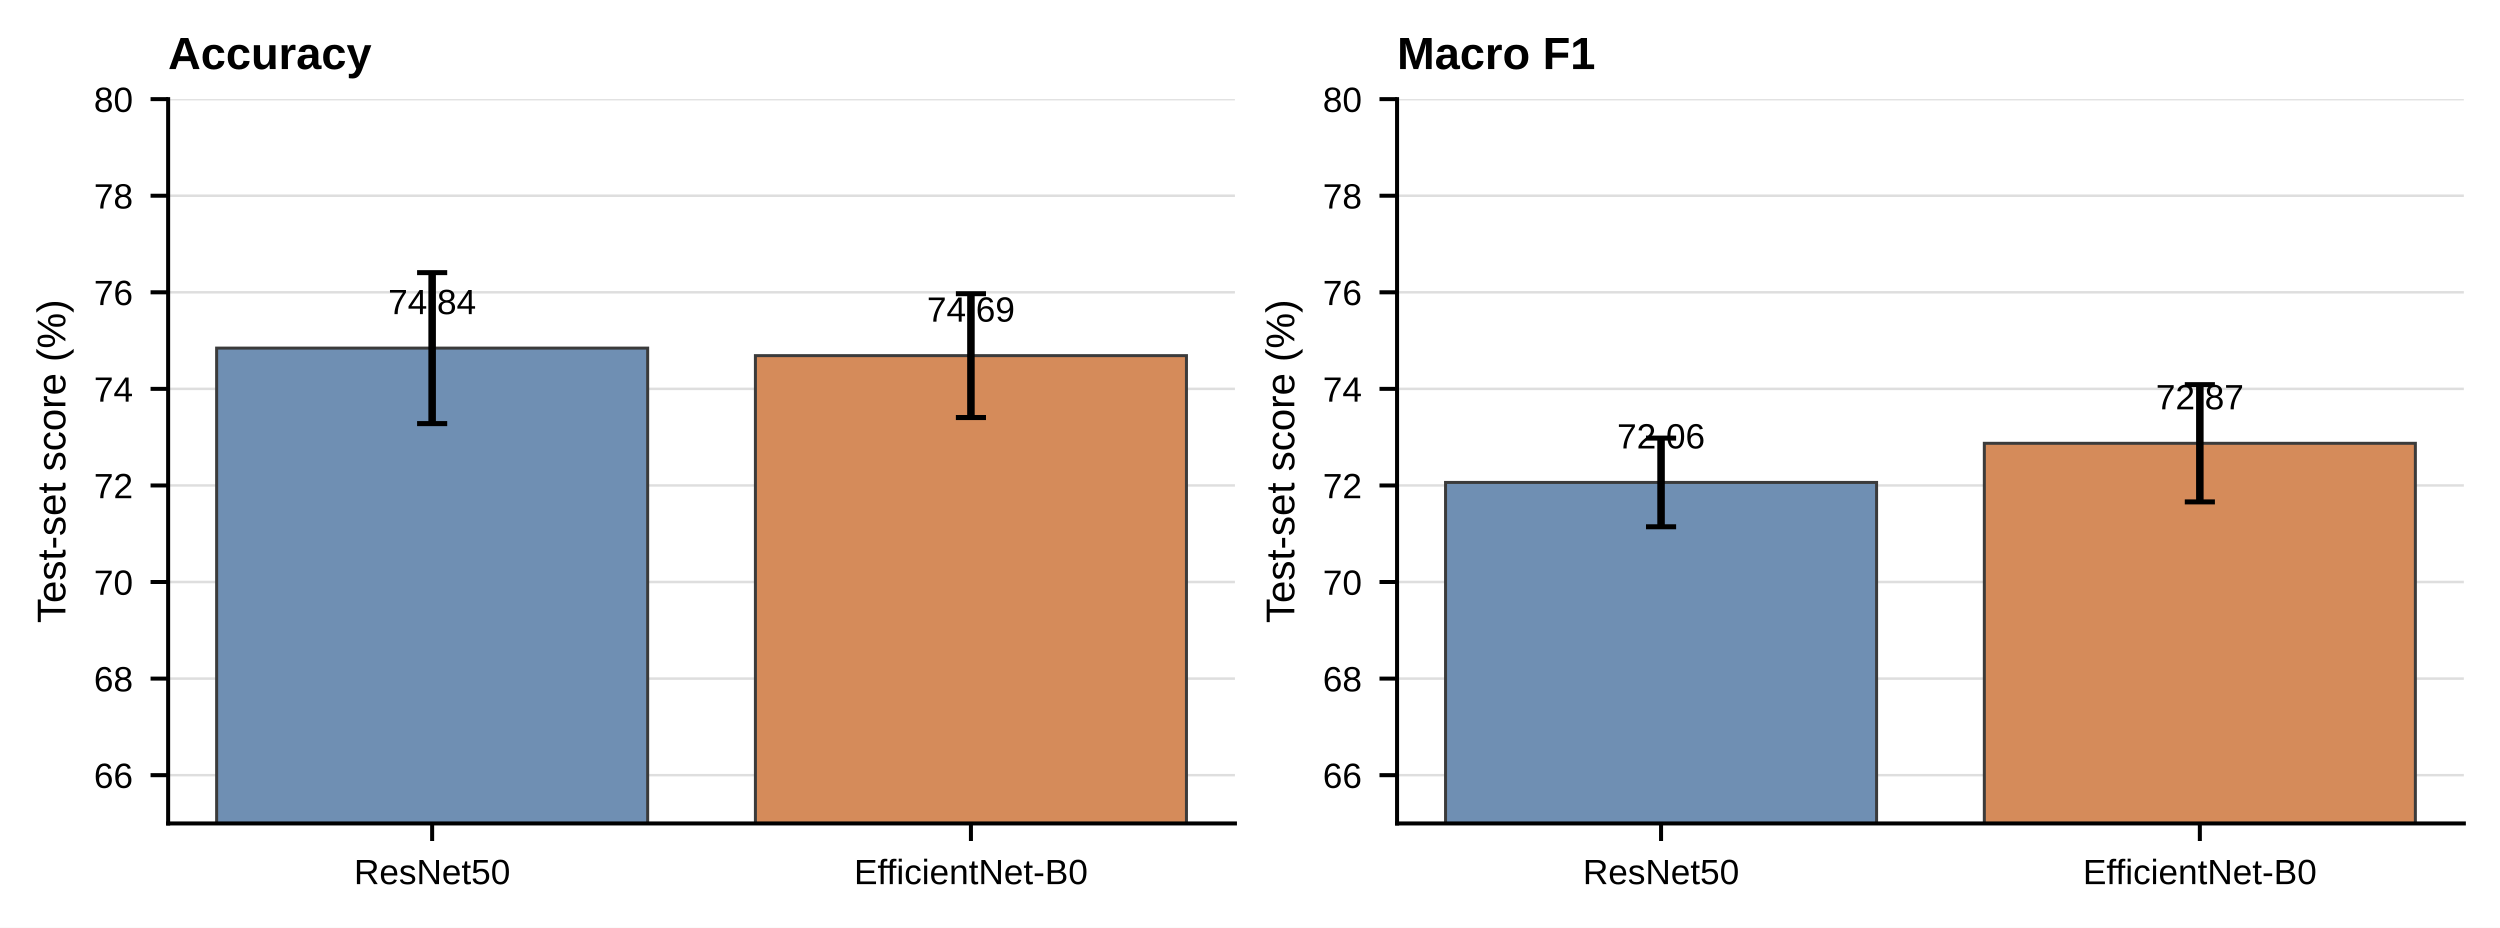
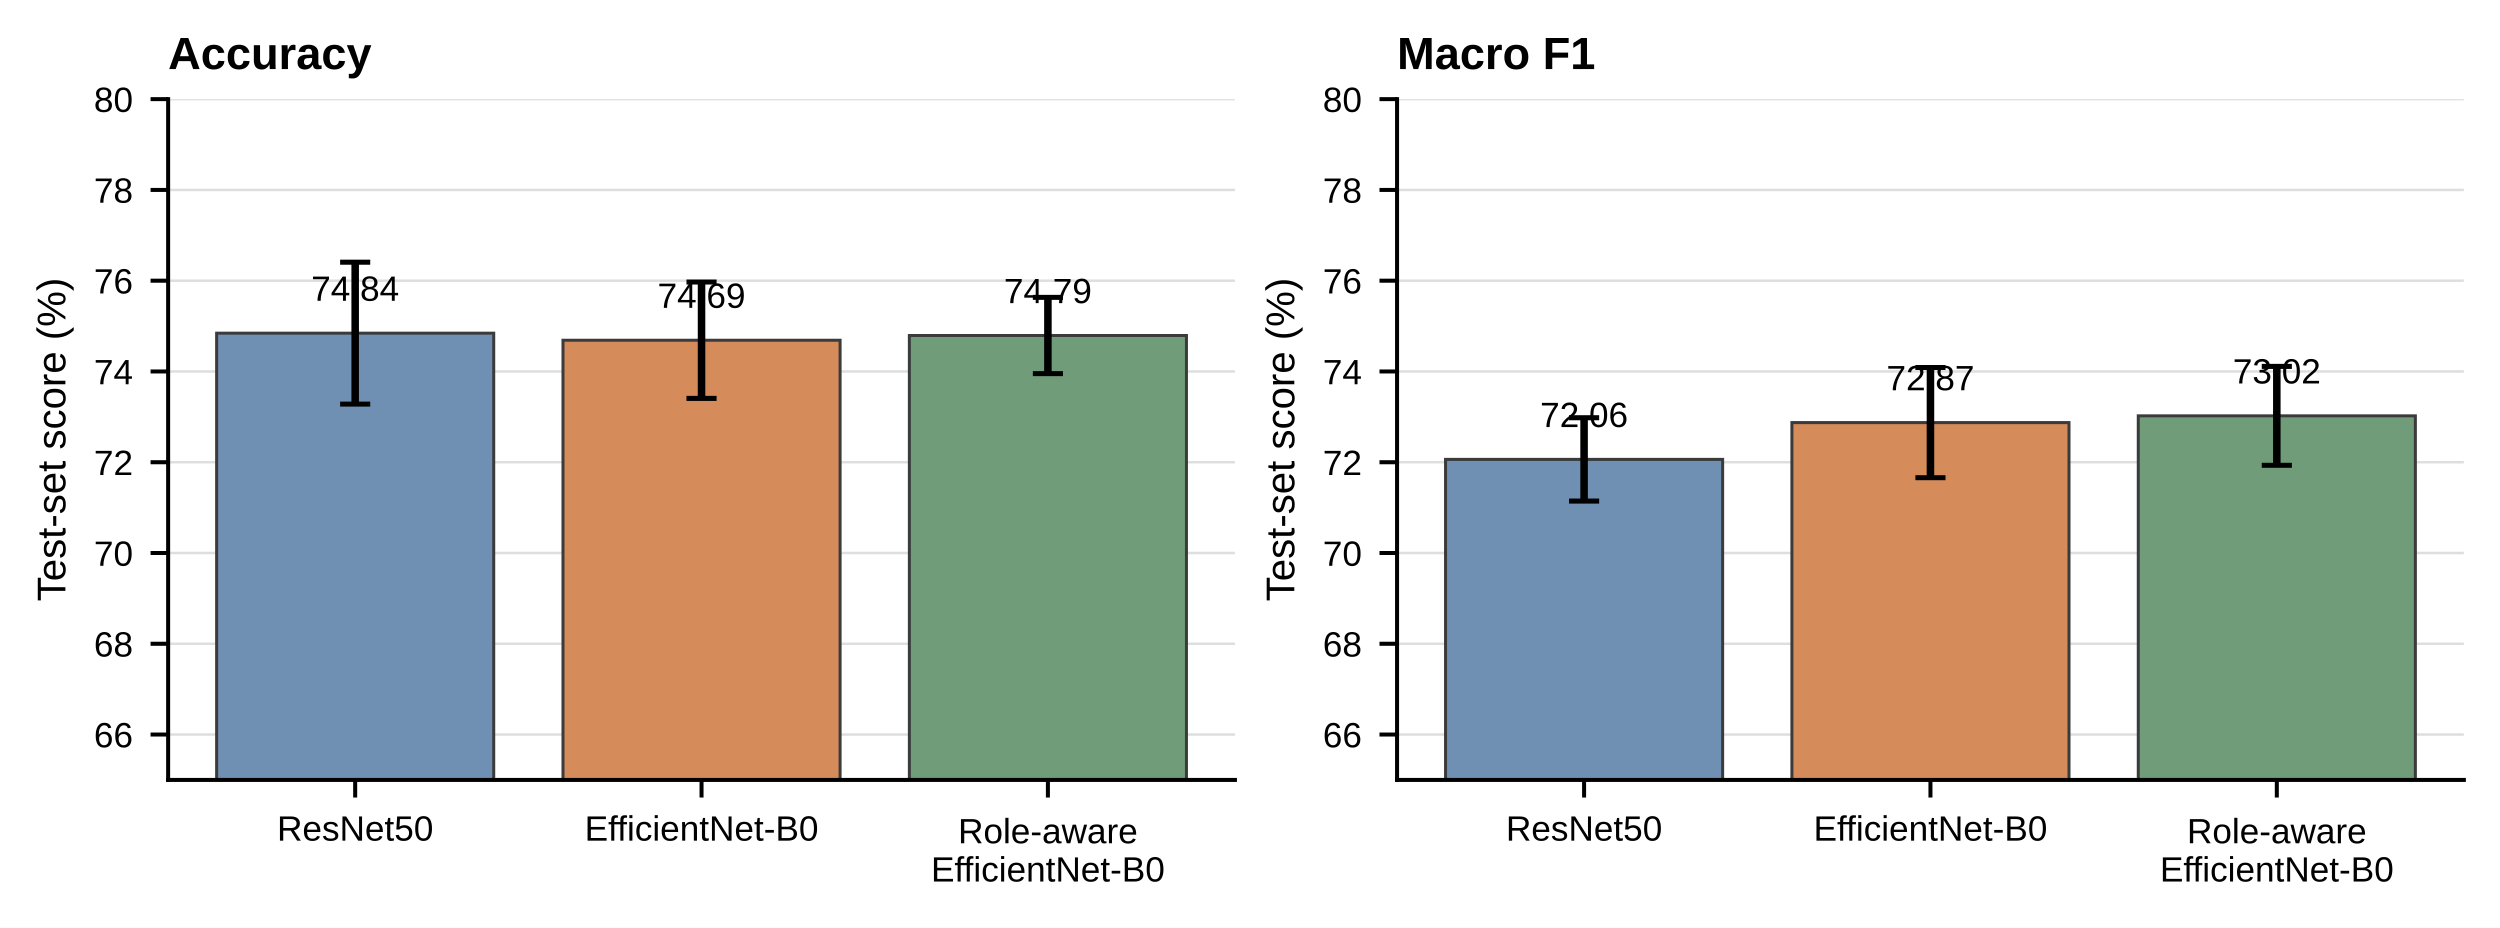
<svg xmlns="http://www.w3.org/2000/svg" xmlns:xlink="http://www.w3.org/1999/xlink" width="498pt" height="184.8pt" viewBox="0 0 498 184.8" version="1.1">
  <defs>
    <style type="text/css">*{stroke-linejoin: round; stroke-linecap: butt}</style>
  </defs>
  <g id="figure_1">
    <g id="patch_1">
      <path d="M 0 184.8  L 498 184.8  L 498 0  L 0 0  z " style="fill: #ffffff" />
    </g>
    <g id="axes_1">
      <g id="patch_2">
-         <path d="M 33.493 164.03  L 246 164.03  L 246 19.752  L 33.493 19.752  z " style="fill: #ffffff" />
+         <path d="M 33.493 155.362  L 246 155.362  L 246 19.752  L 33.493 19.752  z " style="fill: #ffffff" />
      </g>
      <g id="matplotlib.axis_1">
        <g id="xtick_1">
          <g id="line2d_1">
            <defs>
-               <path id="m1e4bdbbdd5" d="M 0 0  L 0 3.5  " style="stroke: #000000; stroke-width: 0.8" />
+               <path id="m21922852aa" d="M 0 0  L 0 3.5  " style="stroke: #000000; stroke-width: 0.8" />
            </defs>
            <g>
-               <use xlink:href="#m1e4bdbbdd5" x="86.083" y="164.03" style="stroke: #000000; stroke-width: 0.8" />
+               <use xlink:href="#m21922852aa" x="70.751" y="155.362" style="stroke: #000000; stroke-width: 0.8" />
            </g>
          </g>
          <g id="text_1">
-             <text style="font-size: 7px; font-family: 'Arial', 'Helvetica', 'DejaVu Sans', sans-serif; text-anchor: middle" x="86.083" y="176.126" transform="rotate(-0 86.08321 176.1264)">ResNet50</text>
+             <text style="font-size: 7px; font-family: 'Arial', 'Helvetica', 'DejaVu Sans', sans-serif; text-anchor: middle" x="70.751" y="167.458" transform="rotate(-0 70.75087 167.4584)">ResNet50</text>
          </g>
        </g>
        <g id="xtick_2">
          <g id="line2d_2">
            <g>
-               <use xlink:href="#m1e4bdbbdd5" x="193.41" y="164.03" style="stroke: #000000; stroke-width: 0.8" />
+               <use xlink:href="#m21922852aa" x="139.746" y="155.362" style="stroke: #000000; stroke-width: 0.8" />
            </g>
          </g>
          <g id="text_2">
-             <text style="font-size: 7px; font-family: 'Arial', 'Helvetica', 'DejaVu Sans', sans-serif; text-anchor: middle" x="193.41" y="176.126" transform="rotate(-0 193.4096 176.1264)">EfficientNet-B0</text>
+             <text style="font-size: 7px; font-family: 'Arial', 'Helvetica', 'DejaVu Sans', sans-serif; text-anchor: middle" x="139.746" y="167.458" transform="rotate(-0 139.7464 167.4584)">EfficientNet-B0</text>
+           </g>
+         </g>
+         <g id="xtick_3">
+           <g id="line2d_3">
+             <g>
+               <use xlink:href="#m21922852aa" x="208.742" y="155.362" style="stroke: #000000; stroke-width: 0.8" />
+             </g>
+           </g>
+           <g id="text_3">
+             <text style="font-size: 7px; font-family: 'Arial', 'Helvetica', 'DejaVu Sans', sans-serif" transform="translate(190.8465 167.9831)">Role-aware</text>
+             <text style="font-size: 7px; font-family: 'Arial', 'Helvetica', 'DejaVu Sans', sans-serif" transform="translate(185.4631 175.6017)">EfficientNet-B0</text>
          </g>
        </g>
      </g>
      <g id="matplotlib.axis_2">
        <g id="ytick_1">
-           <g id="line2d_3">
-             <path d="M 33.493 154.412  L 246 154.412  " clip-path="url(#p598684ca39)" style="fill: none; stroke: #dedede; stroke-width: 0.5; stroke-linecap: square" />
-           </g>
          <g id="line2d_4">
+             <path d="M 33.493 146.322  L 246 146.322  " clip-path="url(#p280d8fc2cb)" style="fill: none; stroke: #dedede; stroke-width: 0.5; stroke-linecap: square" />
+           </g>
+           <g id="line2d_5">
            <defs>
-               <path id="mf06aa23bd2" d="M 0 0  L -3.5 0  " style="stroke: #000000; stroke-width: 0.8" />
+               <path id="ma6acf0bad7" d="M 0 0  L -3.5 0  " style="stroke: #000000; stroke-width: 0.8" />
            </defs>
            <g>
-               <use xlink:href="#mf06aa23bd2" x="33.493" y="154.412" style="stroke: #000000; stroke-width: 0.8" />
-             </g>
-           </g>
-           <g id="text_3">
-             <text style="font-size: 7px; font-family: 'Arial', 'Helvetica', 'DejaVu Sans', sans-serif; text-anchor: end" x="26.493" y="156.96" transform="rotate(-0 26.49328 156.9598)">66</text>
+               <use xlink:href="#ma6acf0bad7" x="33.493" y="146.322" style="stroke: #000000; stroke-width: 0.8" />
+             </g>
+           </g>
+           <g id="text_4">
+             <text style="font-size: 7px; font-family: 'Arial', 'Helvetica', 'DejaVu Sans', sans-serif; text-anchor: end" x="26.493" y="148.87" transform="rotate(-0 26.49328 148.8696)">66</text>
          </g>
        </g>
        <g id="ytick_2">
-           <g id="line2d_5">
-             <path d="M 33.493 135.175  L 246 135.175  " clip-path="url(#p598684ca39)" style="fill: none; stroke: #dedede; stroke-width: 0.5; stroke-linecap: square" />
-           </g>
          <g id="line2d_6">
-             <g>
-               <use xlink:href="#mf06aa23bd2" x="33.493" y="135.175" style="stroke: #000000; stroke-width: 0.8" />
-             </g>
-           </g>
-           <g id="text_4">
-             <text style="font-size: 7px; font-family: 'Arial', 'Helvetica', 'DejaVu Sans', sans-serif; text-anchor: end" x="26.493" y="137.723" transform="rotate(-0 26.49328 137.7227)">68</text>
+             <path d="M 33.493 128.24  L 246 128.24  " clip-path="url(#p280d8fc2cb)" style="fill: none; stroke: #dedede; stroke-width: 0.5; stroke-linecap: square" />
+           </g>
+           <g id="line2d_7">
+             <g>
+               <use xlink:href="#ma6acf0bad7" x="33.493" y="128.24" style="stroke: #000000; stroke-width: 0.8" />
+             </g>
+           </g>
+           <g id="text_5">
+             <text style="font-size: 7px; font-family: 'Arial', 'Helvetica', 'DejaVu Sans', sans-serif; text-anchor: end" x="26.493" y="130.788" transform="rotate(-0 26.49328 130.7883)">68</text>
          </g>
        </g>
        <g id="ytick_3">
-           <g id="line2d_7">
-             <path d="M 33.493 115.938  L 246 115.938  " clip-path="url(#p598684ca39)" style="fill: none; stroke: #dedede; stroke-width: 0.5; stroke-linecap: square" />
-           </g>
          <g id="line2d_8">
-             <g>
-               <use xlink:href="#mf06aa23bd2" x="33.493" y="115.938" style="stroke: #000000; stroke-width: 0.8" />
-             </g>
-           </g>
-           <g id="text_5">
-             <text style="font-size: 7px; font-family: 'Arial', 'Helvetica', 'DejaVu Sans', sans-serif; text-anchor: end" x="26.493" y="118.486" transform="rotate(-0 26.49328 118.4856)">70</text>
+             <path d="M 33.493 110.159  L 246 110.159  " clip-path="url(#p280d8fc2cb)" style="fill: none; stroke: #dedede; stroke-width: 0.5; stroke-linecap: square" />
+           </g>
+           <g id="line2d_9">
+             <g>
+               <use xlink:href="#ma6acf0bad7" x="33.493" y="110.159" style="stroke: #000000; stroke-width: 0.8" />
+             </g>
+           </g>
+           <g id="text_6">
+             <text style="font-size: 7px; font-family: 'Arial', 'Helvetica', 'DejaVu Sans', sans-serif; text-anchor: end" x="26.493" y="112.707" transform="rotate(-0 26.49328 112.707)">70</text>
          </g>
        </g>
        <g id="ytick_4">
-           <g id="line2d_9">
-             <path d="M 33.493 96.7  L 246 96.7  " clip-path="url(#p598684ca39)" style="fill: none; stroke: #dedede; stroke-width: 0.5; stroke-linecap: square" />
-           </g>
          <g id="line2d_10">
-             <g>
-               <use xlink:href="#mf06aa23bd2" x="33.493" y="96.7" style="stroke: #000000; stroke-width: 0.8" />
-             </g>
-           </g>
-           <g id="text_6">
-             <text style="font-size: 7px; font-family: 'Arial', 'Helvetica', 'DejaVu Sans', sans-serif; text-anchor: end" x="26.493" y="99.249" transform="rotate(-0 26.49328 99.24858)">72</text>
+             <path d="M 33.493 92.078  L 246 92.078  " clip-path="url(#p280d8fc2cb)" style="fill: none; stroke: #dedede; stroke-width: 0.5; stroke-linecap: square" />
+           </g>
+           <g id="line2d_11">
+             <g>
+               <use xlink:href="#ma6acf0bad7" x="33.493" y="92.078" style="stroke: #000000; stroke-width: 0.8" />
+             </g>
+           </g>
+           <g id="text_7">
+             <text style="font-size: 7px; font-family: 'Arial', 'Helvetica', 'DejaVu Sans', sans-serif; text-anchor: end" x="26.493" y="94.626" transform="rotate(-0 26.49328 94.62566)">72</text>
          </g>
        </g>
        <g id="ytick_5">
-           <g id="line2d_11">
-             <path d="M 33.493 77.463  L 246 77.463  " clip-path="url(#p598684ca39)" style="fill: none; stroke: #dedede; stroke-width: 0.5; stroke-linecap: square" />
-           </g>
          <g id="line2d_12">
-             <g>
-               <use xlink:href="#mf06aa23bd2" x="33.493" y="77.463" style="stroke: #000000; stroke-width: 0.8" />
-             </g>
-           </g>
-           <g id="text_7">
-             <text style="font-size: 7px; font-family: 'Arial', 'Helvetica', 'DejaVu Sans', sans-serif; text-anchor: end" x="26.493" y="80.012" transform="rotate(-0 26.49328 80.01152)">74</text>
+             <path d="M 33.493 73.996  L 246 73.996  " clip-path="url(#p280d8fc2cb)" style="fill: none; stroke: #dedede; stroke-width: 0.5; stroke-linecap: square" />
+           </g>
+           <g id="line2d_13">
+             <g>
+               <use xlink:href="#ma6acf0bad7" x="33.493" y="73.996" style="stroke: #000000; stroke-width: 0.8" />
+             </g>
+           </g>
+           <g id="text_8">
+             <text style="font-size: 7px; font-family: 'Arial', 'Helvetica', 'DejaVu Sans', sans-serif; text-anchor: end" x="26.493" y="76.544" transform="rotate(-0 26.49328 76.54433)">74</text>
          </g>
        </g>
        <g id="ytick_6">
-           <g id="line2d_13">
-             <path d="M 33.493 58.226  L 246 58.226  " clip-path="url(#p598684ca39)" style="fill: none; stroke: #dedede; stroke-width: 0.5; stroke-linecap: square" />
-           </g>
          <g id="line2d_14">
-             <g>
-               <use xlink:href="#mf06aa23bd2" x="33.493" y="58.226" style="stroke: #000000; stroke-width: 0.8" />
-             </g>
-           </g>
-           <g id="text_8">
-             <text style="font-size: 7px; font-family: 'Arial', 'Helvetica', 'DejaVu Sans', sans-serif; text-anchor: end" x="26.493" y="60.774" transform="rotate(-0 26.49328 60.77446)">76</text>
+             <path d="M 33.493 55.915  L 246 55.915  " clip-path="url(#p280d8fc2cb)" style="fill: none; stroke: #dedede; stroke-width: 0.5; stroke-linecap: square" />
+           </g>
+           <g id="line2d_15">
+             <g>
+               <use xlink:href="#ma6acf0bad7" x="33.493" y="55.915" style="stroke: #000000; stroke-width: 0.8" />
+             </g>
+           </g>
+           <g id="text_9">
+             <text style="font-size: 7px; font-family: 'Arial', 'Helvetica', 'DejaVu Sans', sans-serif; text-anchor: end" x="26.493" y="58.463" transform="rotate(-0 26.49328 58.463)">76</text>
          </g>
        </g>
        <g id="ytick_7">
-           <g id="line2d_15">
-             <path d="M 33.493 38.989  L 246 38.989  " clip-path="url(#p598684ca39)" style="fill: none; stroke: #dedede; stroke-width: 0.5; stroke-linecap: square" />
-           </g>
          <g id="line2d_16">
-             <g>
-               <use xlink:href="#mf06aa23bd2" x="33.493" y="38.989" style="stroke: #000000; stroke-width: 0.8" />
-             </g>
-           </g>
-           <g id="text_9">
-             <text style="font-size: 7px; font-family: 'Arial', 'Helvetica', 'DejaVu Sans', sans-serif; text-anchor: end" x="26.493" y="41.537" transform="rotate(-0 26.49328 41.5374)">78</text>
+             <path d="M 33.493 37.834  L 246 37.834  " clip-path="url(#p280d8fc2cb)" style="fill: none; stroke: #dedede; stroke-width: 0.5; stroke-linecap: square" />
+           </g>
+           <g id="line2d_17">
+             <g>
+               <use xlink:href="#ma6acf0bad7" x="33.493" y="37.834" style="stroke: #000000; stroke-width: 0.8" />
+             </g>
+           </g>
+           <g id="text_10">
+             <text style="font-size: 7px; font-family: 'Arial', 'Helvetica', 'DejaVu Sans', sans-serif; text-anchor: end" x="26.493" y="40.382" transform="rotate(-0 26.49328 40.38167)">78</text>
          </g>
        </g>
        <g id="ytick_8">
-           <g id="line2d_17">
-             <path d="M 33.493 19.752  L 246 19.752  " clip-path="url(#p598684ca39)" style="fill: none; stroke: #dedede; stroke-width: 0.5; stroke-linecap: square" />
-           </g>
          <g id="line2d_18">
-             <g>
-               <use xlink:href="#mf06aa23bd2" x="33.493" y="19.752" style="stroke: #000000; stroke-width: 0.8" />
-             </g>
-           </g>
-           <g id="text_10">
+             <path d="M 33.493 19.752  L 246 19.752  " clip-path="url(#p280d8fc2cb)" style="fill: none; stroke: #dedede; stroke-width: 0.5; stroke-linecap: square" />
+           </g>
+           <g id="line2d_19">
+             <g>
+               <use xlink:href="#ma6acf0bad7" x="33.493" y="19.752" style="stroke: #000000; stroke-width: 0.8" />
+             </g>
+           </g>
+           <g id="text_11">
            <text style="font-size: 7px; font-family: 'Arial', 'Helvetica', 'DejaVu Sans', sans-serif; text-anchor: end" x="26.493" y="22.3" transform="rotate(-0 26.49328 22.30034)">80</text>
          </g>
        </g>
-         <g id="text_11">
-           <text style="font-size: 8px; font-family: 'Arial', 'Helvetica', 'DejaVu Sans', sans-serif; text-anchor: middle" x="13.024" y="91.891" transform="rotate(-90 13.02422 91.89122)">Test-set score (%)</text>
+         <g id="text_12">
+           <text style="font-size: 8px; font-family: 'Arial', 'Helvetica', 'DejaVu Sans', sans-serif; text-anchor: middle" x="13.024" y="87.557" transform="rotate(-90 13.02422 87.55723)">Test-set score (%)</text>
        </g>
      </g>
      <g id="patch_3">
-         <path d="M 43.153 789.235  L 129.014 789.235  L 129.014 69.343  L 43.153 69.343  z " clip-path="url(#p598684ca39)" style="fill: #6f8fb3; stroke: #3b3b3b; stroke-width: 0.6; stroke-linejoin: miter" />
+         <path d="M 43.153 743.005  L 98.349 743.005  L 98.349 66.364  L 43.153 66.364  z " clip-path="url(#p280d8fc2cb)" style="fill: #6f8fb3; stroke: #3b3b3b; stroke-width: 0.6; stroke-linejoin: miter" />
      </g>
      <g id="patch_4">
-         <path d="M 150.479 789.235  L 236.34 789.235  L 236.34 70.841  L 150.479 70.841  z " clip-path="url(#p598684ca39)" style="fill: #d58b5a; stroke: #3b3b3b; stroke-width: 0.6; stroke-linejoin: miter" />
+         <path d="M 112.148 743.005  L 167.345 743.005  L 167.345 67.772  L 112.148 67.772  z " clip-path="url(#p280d8fc2cb)" style="fill: #d58b5a; stroke: #3b3b3b; stroke-width: 0.6; stroke-linejoin: miter" />
+       </g>
+       <g id="patch_5">
+         <path d="M 181.144 743.005  L 236.34 743.005  L 236.34 66.833  L 181.144 66.833  z " clip-path="url(#p280d8fc2cb)" style="fill: #709c7a; stroke: #3b3b3b; stroke-width: 0.6; stroke-linejoin: miter" />
      </g>
      <g id="LineCollection_1">
-         <path d="M 86.083 84.381  L 86.083 54.305  " clip-path="url(#p598684ca39)" style="fill: none; stroke: #000000; stroke-width: 1.5" />
-         <path d="M 193.41 83.173  L 193.41 58.509  " clip-path="url(#p598684ca39)" style="fill: none; stroke: #000000; stroke-width: 1.5" />
-       </g>
-       <g id="line2d_19">
+         <path d="M 70.751 80.499  L 70.751 52.229  " clip-path="url(#p280d8fc2cb)" style="fill: none; stroke: #000000; stroke-width: 1.5" />
+         <path d="M 139.746 79.363  L 139.746 56.181  " clip-path="url(#p280d8fc2cb)" style="fill: none; stroke: #000000; stroke-width: 1.5" />
+         <path d="M 208.742 74.427  L 208.742 59.239  " clip-path="url(#p280d8fc2cb)" style="fill: none; stroke: #000000; stroke-width: 1.5" />
+       </g>
+       <g id="line2d_20">
        <defs>
-           <path id="m5fd9c6f8fc" d="M 3 0  L -3 -0  " style="stroke: #000000" />
+           <path id="m3309302d31" d="M 3 0  L -3 -0  " style="stroke: #000000" />
        </defs>
-         <g clip-path="url(#p598684ca39)">
-           <use xlink:href="#m5fd9c6f8fc" x="86.083" y="84.381" style="fill: #1f77b4; stroke: #000000" />
-           <use xlink:href="#m5fd9c6f8fc" x="193.41" y="83.173" style="fill: #1f77b4; stroke: #000000" />
-         </g>
-       </g>
-       <g id="line2d_20">
-         <g clip-path="url(#p598684ca39)">
-           <use xlink:href="#m5fd9c6f8fc" x="86.083" y="54.305" style="fill: #1f77b4; stroke: #000000" />
-           <use xlink:href="#m5fd9c6f8fc" x="193.41" y="58.509" style="fill: #1f77b4; stroke: #000000" />
-         </g>
-       </g>
-       <g id="patch_5">
-         <path d="M 33.493 164.03  L 33.493 19.752  " style="fill: none; stroke: #000000; stroke-width: 0.8; stroke-linejoin: miter; stroke-linecap: square" />
+         <g clip-path="url(#p280d8fc2cb)">
+           <use xlink:href="#m3309302d31" x="70.751" y="80.499" style="fill: #1f77b4; stroke: #000000" />
+           <use xlink:href="#m3309302d31" x="139.746" y="79.363" style="fill: #1f77b4; stroke: #000000" />
+           <use xlink:href="#m3309302d31" x="208.742" y="74.427" style="fill: #1f77b4; stroke: #000000" />
+         </g>
+       </g>
+       <g id="line2d_21">
+         <g clip-path="url(#p280d8fc2cb)">
+           <use xlink:href="#m3309302d31" x="70.751" y="52.229" style="fill: #1f77b4; stroke: #000000" />
+           <use xlink:href="#m3309302d31" x="139.746" y="56.181" style="fill: #1f77b4; stroke: #000000" />
+           <use xlink:href="#m3309302d31" x="208.742" y="59.239" style="fill: #1f77b4; stroke: #000000" />
+         </g>
      </g>
      <g id="patch_6">
-         <path d="M 33.493 164.03  L 246 164.03  " style="fill: none; stroke: #000000; stroke-width: 0.8; stroke-linejoin: miter; stroke-linecap: square" />
-       </g>
-       <g id="text_12">
-         <text style="font-size: 7px; font-family: 'Arial', 'Helvetica', 'DejaVu Sans', sans-serif; text-anchor: middle" x="86.083" y="62.58" transform="rotate(-0 86.08321 62.57977)">74.84</text>
+         <path d="M 33.493 155.362  L 33.493 19.752  " style="fill: none; stroke: #000000; stroke-width: 0.8; stroke-linejoin: miter; stroke-linecap: square" />
+       </g>
+       <g id="patch_7">
+         <path d="M 33.493 155.362  L 246 155.362  " style="fill: none; stroke: #000000; stroke-width: 0.8; stroke-linejoin: miter; stroke-linecap: square" />
      </g>
      <g id="text_13">
-         <text style="font-size: 7px; font-family: 'Arial', 'Helvetica', 'DejaVu Sans', sans-serif; text-anchor: middle" x="193.41" y="64.078" transform="rotate(-0 193.4096 64.07798)">74.69</text>
+         <text style="font-size: 7px; font-family: 'Arial', 'Helvetica', 'DejaVu Sans', sans-serif; text-anchor: middle" x="70.751" y="59.918" transform="rotate(-0 70.75087 59.91826)">74.84</text>
      </g>
      <g id="text_14">
+         <text style="font-size: 7px; font-family: 'Arial', 'Helvetica', 'DejaVu Sans', sans-serif; text-anchor: middle" x="139.746" y="61.326" transform="rotate(-0 139.7464 61.32647)">74.69</text>
+       </g>
+       <g id="text_15">
+         <text style="font-size: 7px; font-family: 'Arial', 'Helvetica', 'DejaVu Sans', sans-serif; text-anchor: middle" x="208.742" y="60.388" transform="rotate(-0 208.7419 60.38766)">74.79</text>
+       </g>
+       <g id="text_16">
        <text style="font-weight: 700; font-size: 9px; font-family: 'Arial', 'Helvetica', 'DejaVu Sans', sans-serif; text-anchor: start" x="33.493" y="13.752" transform="rotate(-0 33.49328 13.75225)">Accuracy</text>
      </g>
    </g>
    <g id="axes_2">
-       <g id="patch_7">
-         <path d="M 278.293 164.03  L 490.8 164.03  L 490.8 19.752  L 278.293 19.752  z " style="fill: #ffffff" />
+       <g id="patch_8">
+         <path d="M 278.293 155.362  L 490.8 155.362  L 490.8 19.752  L 278.293 19.752  z " style="fill: #ffffff" />
      </g>
      <g id="matplotlib.axis_3">
-         <g id="xtick_3">
-           <g id="line2d_21">
-             <g>
-               <use xlink:href="#m1e4bdbbdd5" x="330.883" y="164.03" style="stroke: #000000; stroke-width: 0.8" />
-             </g>
-           </g>
-           <g id="text_15">
-             <text style="font-size: 7px; font-family: 'Arial', 'Helvetica', 'DejaVu Sans', sans-serif; text-anchor: middle" x="330.883" y="176.126" transform="rotate(-0 330.8832 176.1264)">ResNet50</text>
-           </g>
-         </g>
        <g id="xtick_4">
          <g id="line2d_22">
            <g>
-               <use xlink:href="#m1e4bdbbdd5" x="438.21" y="164.03" style="stroke: #000000; stroke-width: 0.8" />
-             </g>
-           </g>
-           <g id="text_16">
-             <text style="font-size: 7px; font-family: 'Arial', 'Helvetica', 'DejaVu Sans', sans-serif; text-anchor: middle" x="438.21" y="176.126" transform="rotate(-0 438.2096 176.1264)">EfficientNet-B0</text>
+               <use xlink:href="#m21922852aa" x="315.551" y="155.362" style="stroke: #000000; stroke-width: 0.8" />
+             </g>
+           </g>
+           <g id="text_17">
+             <text style="font-size: 7px; font-family: 'Arial', 'Helvetica', 'DejaVu Sans', sans-serif; text-anchor: middle" x="315.551" y="167.458" transform="rotate(-0 315.5509 167.4584)">ResNet50</text>
+           </g>
+         </g>
+         <g id="xtick_5">
+           <g id="line2d_23">
+             <g>
+               <use xlink:href="#m21922852aa" x="384.546" y="155.362" style="stroke: #000000; stroke-width: 0.8" />
+             </g>
+           </g>
+           <g id="text_18">
+             <text style="font-size: 7px; font-family: 'Arial', 'Helvetica', 'DejaVu Sans', sans-serif; text-anchor: middle" x="384.546" y="167.458" transform="rotate(-0 384.5464 167.4584)">EfficientNet-B0</text>
+           </g>
+         </g>
+         <g id="xtick_6">
+           <g id="line2d_24">
+             <g>
+               <use xlink:href="#m21922852aa" x="453.542" y="155.362" style="stroke: #000000; stroke-width: 0.8" />
+             </g>
+           </g>
+           <g id="text_19">
+             <text style="font-size: 7px; font-family: 'Arial', 'Helvetica', 'DejaVu Sans', sans-serif" transform="translate(435.6465 167.9831)">Role-aware</text>
+             <text style="font-size: 7px; font-family: 'Arial', 'Helvetica', 'DejaVu Sans', sans-serif" transform="translate(430.2631 175.6017)">EfficientNet-B0</text>
          </g>
        </g>
      </g>
      <g id="matplotlib.axis_4">
        <g id="ytick_9">
-           <g id="line2d_23">
-             <path d="M 278.293 154.412  L 490.8 154.412  " clip-path="url(#pa22e63665a)" style="fill: none; stroke: #dedede; stroke-width: 0.5; stroke-linecap: square" />
-           </g>
-           <g id="line2d_24">
-             <g>
-               <use xlink:href="#mf06aa23bd2" x="278.293" y="154.412" style="stroke: #000000; stroke-width: 0.8" />
-             </g>
-           </g>
-           <g id="text_17">
-             <text style="font-size: 7px; font-family: 'Arial', 'Helvetica', 'DejaVu Sans', sans-serif; text-anchor: end" x="271.293" y="156.96" transform="rotate(-0 271.2933 156.9598)">66</text>
+           <g id="line2d_25">
+             <path d="M 278.293 146.322  L 490.8 146.322  " clip-path="url(#p400c4c23f8)" style="fill: none; stroke: #dedede; stroke-width: 0.5; stroke-linecap: square" />
+           </g>
+           <g id="line2d_26">
+             <g>
+               <use xlink:href="#ma6acf0bad7" x="278.293" y="146.322" style="stroke: #000000; stroke-width: 0.8" />
+             </g>
+           </g>
+           <g id="text_20">
+             <text style="font-size: 7px; font-family: 'Arial', 'Helvetica', 'DejaVu Sans', sans-serif; text-anchor: end" x="271.293" y="148.87" transform="rotate(-0 271.2933 148.8696)">66</text>
          </g>
        </g>
        <g id="ytick_10">
-           <g id="line2d_25">
-             <path d="M 278.293 135.175  L 490.8 135.175  " clip-path="url(#pa22e63665a)" style="fill: none; stroke: #dedede; stroke-width: 0.5; stroke-linecap: square" />
-           </g>
-           <g id="line2d_26">
-             <g>
-               <use xlink:href="#mf06aa23bd2" x="278.293" y="135.175" style="stroke: #000000; stroke-width: 0.8" />
-             </g>
-           </g>
-           <g id="text_18">
-             <text style="font-size: 7px; font-family: 'Arial', 'Helvetica', 'DejaVu Sans', sans-serif; text-anchor: end" x="271.293" y="137.723" transform="rotate(-0 271.2933 137.7227)">68</text>
+           <g id="line2d_27">
+             <path d="M 278.293 128.24  L 490.8 128.24  " clip-path="url(#p400c4c23f8)" style="fill: none; stroke: #dedede; stroke-width: 0.5; stroke-linecap: square" />
+           </g>
+           <g id="line2d_28">
+             <g>
+               <use xlink:href="#ma6acf0bad7" x="278.293" y="128.24" style="stroke: #000000; stroke-width: 0.8" />
+             </g>
+           </g>
+           <g id="text_21">
+             <text style="font-size: 7px; font-family: 'Arial', 'Helvetica', 'DejaVu Sans', sans-serif; text-anchor: end" x="271.293" y="130.788" transform="rotate(-0 271.2933 130.7883)">68</text>
          </g>
        </g>
        <g id="ytick_11">
-           <g id="line2d_27">
-             <path d="M 278.293 115.938  L 490.8 115.938  " clip-path="url(#pa22e63665a)" style="fill: none; stroke: #dedede; stroke-width: 0.5; stroke-linecap: square" />
-           </g>
-           <g id="line2d_28">
-             <g>
-               <use xlink:href="#mf06aa23bd2" x="278.293" y="115.938" style="stroke: #000000; stroke-width: 0.8" />
-             </g>
-           </g>
-           <g id="text_19">
-             <text style="font-size: 7px; font-family: 'Arial', 'Helvetica', 'DejaVu Sans', sans-serif; text-anchor: end" x="271.293" y="118.486" transform="rotate(-0 271.2933 118.4856)">70</text>
+           <g id="line2d_29">
+             <path d="M 278.293 110.159  L 490.8 110.159  " clip-path="url(#p400c4c23f8)" style="fill: none; stroke: #dedede; stroke-width: 0.5; stroke-linecap: square" />
+           </g>
+           <g id="line2d_30">
+             <g>
+               <use xlink:href="#ma6acf0bad7" x="278.293" y="110.159" style="stroke: #000000; stroke-width: 0.8" />
+             </g>
+           </g>
+           <g id="text_22">
+             <text style="font-size: 7px; font-family: 'Arial', 'Helvetica', 'DejaVu Sans', sans-serif; text-anchor: end" x="271.293" y="112.707" transform="rotate(-0 271.2933 112.707)">70</text>
          </g>
        </g>
        <g id="ytick_12">
-           <g id="line2d_29">
-             <path d="M 278.293 96.7  L 490.8 96.7  " clip-path="url(#pa22e63665a)" style="fill: none; stroke: #dedede; stroke-width: 0.5; stroke-linecap: square" />
-           </g>
-           <g id="line2d_30">
-             <g>
-               <use xlink:href="#mf06aa23bd2" x="278.293" y="96.7" style="stroke: #000000; stroke-width: 0.8" />
-             </g>
-           </g>
-           <g id="text_20">
-             <text style="font-size: 7px; font-family: 'Arial', 'Helvetica', 'DejaVu Sans', sans-serif; text-anchor: end" x="271.293" y="99.249" transform="rotate(-0 271.2933 99.24858)">72</text>
+           <g id="line2d_31">
+             <path d="M 278.293 92.078  L 490.8 92.078  " clip-path="url(#p400c4c23f8)" style="fill: none; stroke: #dedede; stroke-width: 0.5; stroke-linecap: square" />
+           </g>
+           <g id="line2d_32">
+             <g>
+               <use xlink:href="#ma6acf0bad7" x="278.293" y="92.078" style="stroke: #000000; stroke-width: 0.8" />
+             </g>
+           </g>
+           <g id="text_23">
+             <text style="font-size: 7px; font-family: 'Arial', 'Helvetica', 'DejaVu Sans', sans-serif; text-anchor: end" x="271.293" y="94.626" transform="rotate(-0 271.2933 94.62566)">72</text>
          </g>
        </g>
        <g id="ytick_13">
-           <g id="line2d_31">
-             <path d="M 278.293 77.463  L 490.8 77.463  " clip-path="url(#pa22e63665a)" style="fill: none; stroke: #dedede; stroke-width: 0.5; stroke-linecap: square" />
-           </g>
-           <g id="line2d_32">
-             <g>
-               <use xlink:href="#mf06aa23bd2" x="278.293" y="77.463" style="stroke: #000000; stroke-width: 0.8" />
-             </g>
-           </g>
-           <g id="text_21">
-             <text style="font-size: 7px; font-family: 'Arial', 'Helvetica', 'DejaVu Sans', sans-serif; text-anchor: end" x="271.293" y="80.012" transform="rotate(-0 271.2933 80.01152)">74</text>
+           <g id="line2d_33">
+             <path d="M 278.293 73.996  L 490.8 73.996  " clip-path="url(#p400c4c23f8)" style="fill: none; stroke: #dedede; stroke-width: 0.5; stroke-linecap: square" />
+           </g>
+           <g id="line2d_34">
+             <g>
+               <use xlink:href="#ma6acf0bad7" x="278.293" y="73.996" style="stroke: #000000; stroke-width: 0.8" />
+             </g>
+           </g>
+           <g id="text_24">
+             <text style="font-size: 7px; font-family: 'Arial', 'Helvetica', 'DejaVu Sans', sans-serif; text-anchor: end" x="271.293" y="76.544" transform="rotate(-0 271.2933 76.54433)">74</text>
          </g>
        </g>
        <g id="ytick_14">
-           <g id="line2d_33">
-             <path d="M 278.293 58.226  L 490.8 58.226  " clip-path="url(#pa22e63665a)" style="fill: none; stroke: #dedede; stroke-width: 0.5; stroke-linecap: square" />
-           </g>
-           <g id="line2d_34">
-             <g>
-               <use xlink:href="#mf06aa23bd2" x="278.293" y="58.226" style="stroke: #000000; stroke-width: 0.8" />
-             </g>
-           </g>
-           <g id="text_22">
-             <text style="font-size: 7px; font-family: 'Arial', 'Helvetica', 'DejaVu Sans', sans-serif; text-anchor: end" x="271.293" y="60.774" transform="rotate(-0 271.2933 60.77446)">76</text>
+           <g id="line2d_35">
+             <path d="M 278.293 55.915  L 490.8 55.915  " clip-path="url(#p400c4c23f8)" style="fill: none; stroke: #dedede; stroke-width: 0.5; stroke-linecap: square" />
+           </g>
+           <g id="line2d_36">
+             <g>
+               <use xlink:href="#ma6acf0bad7" x="278.293" y="55.915" style="stroke: #000000; stroke-width: 0.8" />
+             </g>
+           </g>
+           <g id="text_25">
+             <text style="font-size: 7px; font-family: 'Arial', 'Helvetica', 'DejaVu Sans', sans-serif; text-anchor: end" x="271.293" y="58.463" transform="rotate(-0 271.2933 58.463)">76</text>
          </g>
        </g>
        <g id="ytick_15">
-           <g id="line2d_35">
-             <path d="M 278.293 38.989  L 490.8 38.989  " clip-path="url(#pa22e63665a)" style="fill: none; stroke: #dedede; stroke-width: 0.5; stroke-linecap: square" />
-           </g>
-           <g id="line2d_36">
-             <g>
-               <use xlink:href="#mf06aa23bd2" x="278.293" y="38.989" style="stroke: #000000; stroke-width: 0.8" />
-             </g>
-           </g>
-           <g id="text_23">
-             <text style="font-size: 7px; font-family: 'Arial', 'Helvetica', 'DejaVu Sans', sans-serif; text-anchor: end" x="271.293" y="41.537" transform="rotate(-0 271.2933 41.5374)">78</text>
+           <g id="line2d_37">
+             <path d="M 278.293 37.834  L 490.8 37.834  " clip-path="url(#p400c4c23f8)" style="fill: none; stroke: #dedede; stroke-width: 0.5; stroke-linecap: square" />
+           </g>
+           <g id="line2d_38">
+             <g>
+               <use xlink:href="#ma6acf0bad7" x="278.293" y="37.834" style="stroke: #000000; stroke-width: 0.8" />
+             </g>
+           </g>
+           <g id="text_26">
+             <text style="font-size: 7px; font-family: 'Arial', 'Helvetica', 'DejaVu Sans', sans-serif; text-anchor: end" x="271.293" y="40.382" transform="rotate(-0 271.2933 40.38167)">78</text>
          </g>
        </g>
        <g id="ytick_16">
-           <g id="line2d_37">
-             <path d="M 278.293 19.752  L 490.8 19.752  " clip-path="url(#pa22e63665a)" style="fill: none; stroke: #dedede; stroke-width: 0.5; stroke-linecap: square" />
-           </g>
-           <g id="line2d_38">
-             <g>
-               <use xlink:href="#mf06aa23bd2" x="278.293" y="19.752" style="stroke: #000000; stroke-width: 0.8" />
-             </g>
-           </g>
-           <g id="text_24">
+           <g id="line2d_39">
+             <path d="M 278.293 19.752  L 490.8 19.752  " clip-path="url(#p400c4c23f8)" style="fill: none; stroke: #dedede; stroke-width: 0.5; stroke-linecap: square" />
+           </g>
+           <g id="line2d_40">
+             <g>
+               <use xlink:href="#ma6acf0bad7" x="278.293" y="19.752" style="stroke: #000000; stroke-width: 0.8" />
+             </g>
+           </g>
+           <g id="text_27">
            <text style="font-size: 7px; font-family: 'Arial', 'Helvetica', 'DejaVu Sans', sans-serif; text-anchor: end" x="271.293" y="22.3" transform="rotate(-0 271.2933 22.30034)">80</text>
          </g>
        </g>
-         <g id="text_25">
-           <text style="font-size: 8px; font-family: 'Arial', 'Helvetica', 'DejaVu Sans', sans-serif; text-anchor: middle" x="257.824" y="91.891" transform="rotate(-90 257.8242 91.89122)">Test-set score (%)</text>
-         </g>
-       </g>
-       <g id="patch_8">
-         <path d="M 287.953 789.235  L 373.814 789.235  L 373.814 96.101  L 287.953 96.101  z " clip-path="url(#pa22e63665a)" style="fill: #6f8fb3; stroke: #3b3b3b; stroke-width: 0.6; stroke-linejoin: miter" />
+         <g id="text_28">
+           <text style="font-size: 8px; font-family: 'Arial', 'Helvetica', 'DejaVu Sans', sans-serif; text-anchor: middle" x="257.824" y="87.557" transform="rotate(-90 257.8242 87.55723)">Test-set score (%)</text>
+         </g>
      </g>
      <g id="patch_9">
-         <path d="M 395.279 789.235  L 481.14 789.235  L 481.14 88.301  L 395.279 88.301  z " clip-path="url(#pa22e63665a)" style="fill: #d58b5a; stroke: #3b3b3b; stroke-width: 0.6; stroke-linejoin: miter" />
+         <path d="M 287.953 743.005  L 343.149 743.005  L 343.149 91.514  L 287.953 91.514  z " clip-path="url(#p400c4c23f8)" style="fill: #6f8fb3; stroke: #3b3b3b; stroke-width: 0.6; stroke-linejoin: miter" />
+       </g>
+       <g id="patch_10">
+         <path d="M 356.948 743.005  L 412.145 743.005  L 412.145 84.183  L 356.948 84.183  z " clip-path="url(#p400c4c23f8)" style="fill: #d58b5a; stroke: #3b3b3b; stroke-width: 0.6; stroke-linejoin: miter" />
+       </g>
+       <g id="patch_11">
+         <path d="M 425.944 743.005  L 481.14 743.005  L 481.14 82.837  L 425.944 82.837  z " clip-path="url(#p400c4c23f8)" style="fill: #709c7a; stroke: #3b3b3b; stroke-width: 0.6; stroke-linejoin: miter" />
      </g>
      <g id="LineCollection_2">
-         <path d="M 330.883 104.932  L 330.883 87.27  " clip-path="url(#pa22e63665a)" style="fill: none; stroke: #000000; stroke-width: 1.5" />
-         <path d="M 438.21 99.979  L 438.21 76.623  " clip-path="url(#pa22e63665a)" style="fill: none; stroke: #000000; stroke-width: 1.5" />
-       </g>
-       <g id="line2d_39">
-         <g clip-path="url(#pa22e63665a)">
-           <use xlink:href="#m5fd9c6f8fc" x="330.883" y="104.932" style="fill: #1f77b4; stroke: #000000" />
-           <use xlink:href="#m5fd9c6f8fc" x="438.21" y="99.979" style="fill: #1f77b4; stroke: #000000" />
-         </g>
-       </g>
-       <g id="line2d_40">
-         <g clip-path="url(#pa22e63665a)">
-           <use xlink:href="#m5fd9c6f8fc" x="330.883" y="87.27" style="fill: #1f77b4; stroke: #000000" />
-           <use xlink:href="#m5fd9c6f8fc" x="438.21" y="76.623" style="fill: #1f77b4; stroke: #000000" />
-         </g>
-       </g>
-       <g id="patch_10">
-         <path d="M 278.293 164.03  L 278.293 19.752  " style="fill: none; stroke: #000000; stroke-width: 0.8; stroke-linejoin: miter; stroke-linecap: square" />
-       </g>
-       <g id="patch_11">
-         <path d="M 278.293 164.03  L 490.8 164.03  " style="fill: none; stroke: #000000; stroke-width: 0.8; stroke-linejoin: miter; stroke-linecap: square" />
-       </g>
-       <g id="text_26">
-         <text style="font-size: 7px; font-family: 'Arial', 'Helvetica', 'DejaVu Sans', sans-serif; text-anchor: middle" x="330.883" y="89.338" transform="rotate(-0 330.8832 89.33777)">72.06</text>
-       </g>
-       <g id="text_27">
-         <text style="font-size: 7px; font-family: 'Arial', 'Helvetica', 'DejaVu Sans', sans-serif; text-anchor: middle" x="438.21" y="81.538" transform="rotate(-0 438.2096 81.53772)">72.87</text>
-       </g>
-       <g id="text_28">
+         <path d="M 315.551 99.814  L 315.551 83.214  " clip-path="url(#p400c4c23f8)" style="fill: none; stroke: #000000; stroke-width: 1.5" />
+         <path d="M 384.546 95.159  L 384.546 73.206  " clip-path="url(#p400c4c23f8)" style="fill: none; stroke: #000000; stroke-width: 1.5" />
+         <path d="M 453.542 92.688  L 453.542 72.986  " clip-path="url(#p400c4c23f8)" style="fill: none; stroke: #000000; stroke-width: 1.5" />
+       </g>
+       <g id="line2d_41">
+         <g clip-path="url(#p400c4c23f8)">
+           <use xlink:href="#m3309302d31" x="315.551" y="99.814" style="fill: #1f77b4; stroke: #000000" />
+           <use xlink:href="#m3309302d31" x="384.546" y="95.159" style="fill: #1f77b4; stroke: #000000" />
+           <use xlink:href="#m3309302d31" x="453.542" y="92.688" style="fill: #1f77b4; stroke: #000000" />
+         </g>
+       </g>
+       <g id="line2d_42">
+         <g clip-path="url(#p400c4c23f8)">
+           <use xlink:href="#m3309302d31" x="315.551" y="83.214" style="fill: #1f77b4; stroke: #000000" />
+           <use xlink:href="#m3309302d31" x="384.546" y="73.206" style="fill: #1f77b4; stroke: #000000" />
+           <use xlink:href="#m3309302d31" x="453.542" y="72.986" style="fill: #1f77b4; stroke: #000000" />
+         </g>
+       </g>
+       <g id="patch_12">
+         <path d="M 278.293 155.362  L 278.293 19.752  " style="fill: none; stroke: #000000; stroke-width: 0.8; stroke-linejoin: miter; stroke-linecap: square" />
+       </g>
+       <g id="patch_13">
+         <path d="M 278.293 155.362  L 490.8 155.362  " style="fill: none; stroke: #000000; stroke-width: 0.8; stroke-linejoin: miter; stroke-linecap: square" />
+       </g>
+       <g id="text_29">
+         <text style="font-size: 7px; font-family: 'Arial', 'Helvetica', 'DejaVu Sans', sans-serif; text-anchor: middle" x="315.551" y="85.069" transform="rotate(-0 315.5509 85.06868)">72.06</text>
+       </g>
+       <g id="text_30">
+         <text style="font-size: 7px; font-family: 'Arial', 'Helvetica', 'DejaVu Sans', sans-serif; text-anchor: middle" x="384.546" y="77.737" transform="rotate(-0 384.5464 77.73725)">72.87</text>
+       </g>
+       <g id="text_31">
+         <text style="font-size: 7px; font-family: 'Arial', 'Helvetica', 'DejaVu Sans', sans-serif; text-anchor: middle" x="453.542" y="76.391" transform="rotate(-0 453.5419 76.39127)">73.02</text>
+       </g>
+       <g id="text_32">
        <text style="font-weight: 700; font-size: 9px; font-family: 'Arial', 'Helvetica', 'DejaVu Sans', sans-serif; text-anchor: start" x="278.293" y="13.752" transform="rotate(-0 278.2933 13.75225)">Macro F1</text>
      </g>
    </g>
  </g>
  <defs>
-     <clipPath id="p598684ca39">
-       <rect x="33.493" y="19.752" width="212.506" height="144.278" />
+     <clipPath id="p280d8fc2cb">
+       <rect x="33.493" y="19.752" width="212.506" height="135.61" />
    </clipPath>
-     <clipPath id="pa22e63665a">
-       <rect x="278.293" y="19.752" width="212.506" height="144.278" />
+     <clipPath id="p400c4c23f8">
+       <rect x="278.293" y="19.752" width="212.506" height="135.61" />
    </clipPath>
  </defs>
</svg>
